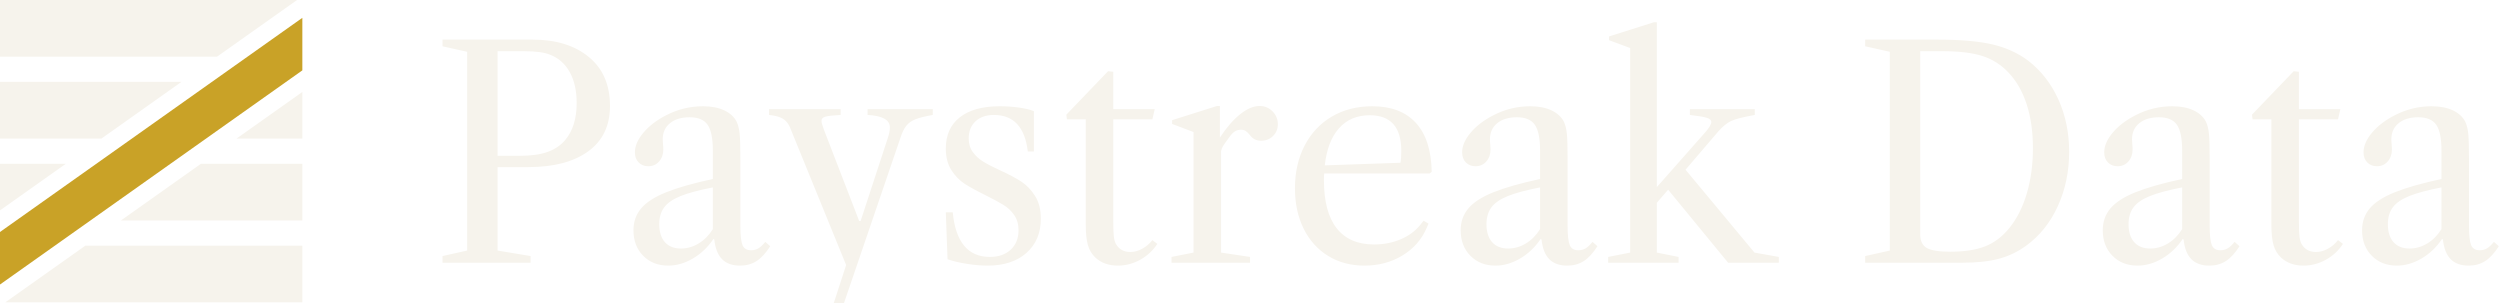
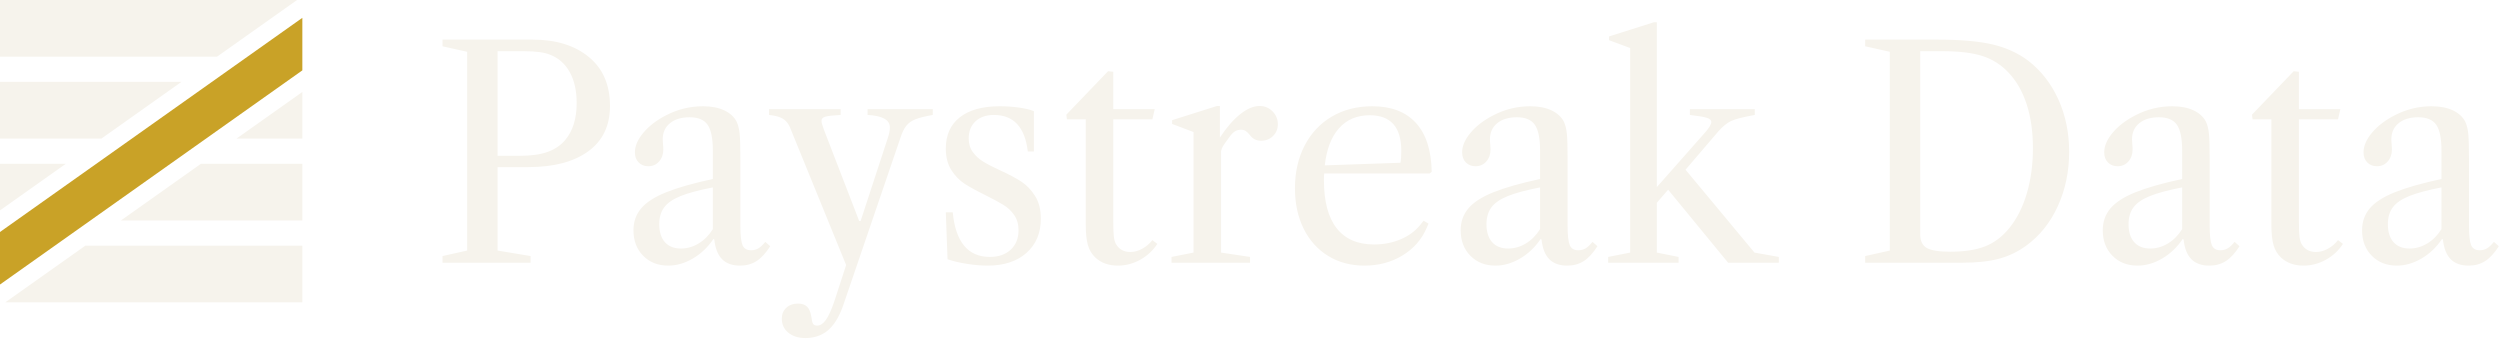
- <svg xmlns="http://www.w3.org/2000/svg" viewBox="0 0 396.9 48" width="396.9" height="48" role="img" aria-label="Paystreak Data">
+ <svg xmlns="http://www.w3.org/2000/svg" viewBox="0 0 396.9 53.67" width="396.9" height="53.67" role="img" aria-label="Paystreak Data">
  <g>
    <path fill="#F6F3EC" d="M0 0L47.16 0L34.45 9L0 9ZM48 14.6L48 22L37.55 22ZM0 13L28.8 13L16.1 22L0 22ZM31.9 26L48 26L48 35L19.2 35ZM0 26L10.45 26L0 33.4ZM13.55 39L48 39L48 48L0.84 48Z" />
    <path fill="#C9A227" d="M48 2.83L48 11.17L0 45.17L0 36.83Z" />
  </g>
  <path fill="#F6F3EC" transform="translate(68 41.71)" d="M16.56 -35.42Q22.126 -35.42 25.484 -32.66Q28.842 -29.9 28.842 -24.886Q28.842 -20.194 25.392 -17.687Q21.942 -15.18 15.87 -15.18H10.994V-1.932L16.238 -1.058V0.0H2.254V-1.058L6.164 -1.932V-33.488L2.254 -34.362V-35.42ZM14.444 -16.974Q17.25 -16.974 18.952 -17.595Q20.654 -18.216 21.712 -19.458Q23.552 -21.62 23.552 -25.346Q23.552 -28.29 22.448 -30.268Q21.344 -32.246 19.32 -33.028Q17.986 -33.58 15.226 -33.58H10.994V-16.974ZM32.568 -5.152Q32.568 -7.176 33.787 -8.625Q35.006 -10.074 37.743 -11.178Q40.48 -12.282 45.172 -13.294V-17.802Q45.172 -20.7 44.344 -21.896Q43.516 -23.092 41.492 -23.092Q39.514 -23.092 38.364 -22.149Q37.214 -21.206 37.214 -19.596Q37.214 -19.182 37.26 -18.791Q37.306 -18.4 37.306 -17.986Q37.306 -16.836 36.639 -16.077Q35.972 -15.318 34.914 -15.318Q33.994 -15.318 33.396 -15.916Q32.798 -16.514 32.798 -17.526Q32.798 -19.044 34.155 -20.654Q35.512 -22.264 37.766 -23.414Q40.526 -24.84 43.608 -24.84Q45.586 -24.84 46.966 -24.196Q48.346 -23.552 48.944 -22.402Q49.312 -21.62 49.427 -20.47Q49.542 -19.32 49.542 -16.376V-5.842Q49.542 -3.588 49.887 -2.783Q50.232 -1.978 51.244 -1.978Q51.888 -1.978 52.394 -2.277Q52.9 -2.576 53.498 -3.312L54.28 -2.622Q53.222 -0.966 52.095 -0.253Q50.968 0.46 49.496 0.46Q47.656 0.46 46.644 -0.552Q45.632 -1.564 45.402 -3.68L45.264 -3.772Q43.93 -1.794 41.998 -0.667Q40.066 0.46 38.088 0.46Q35.65 0.46 34.109 -1.104Q32.568 -2.668 32.568 -5.152ZM45.172 -5.336V-11.96Q41.86 -11.316 40.043 -10.58Q38.226 -9.844 37.444 -8.786Q36.662 -7.728 36.662 -6.118Q36.662 -4.278 37.559 -3.266Q38.456 -2.254 40.112 -2.254Q41.584 -2.254 42.918 -3.059Q44.252 -3.864 45.172 -5.336ZM72.956 -19.826Q73.278 -20.746 73.278 -21.482Q73.278 -23.276 69.736 -23.46V-24.38H80.086V-23.46Q78.246 -23.138 77.326 -22.77Q76.406 -22.402 75.877 -21.735Q75.348 -21.068 74.934 -19.78L65.964 6.486Q65.09 9.108 63.802 10.396Q63.112 11.132 62.1 11.546Q61.088 11.96 59.892 11.96Q58.19 11.96 57.155 11.109Q56.12 10.258 56.12 8.878Q56.12 7.82 56.833 7.153Q57.546 6.486 58.696 6.486Q59.616 6.486 60.122 6.969Q60.628 7.452 60.812 8.602Q60.904 9.43 61.088 9.706Q61.272 9.982 61.732 9.982Q62.468 9.982 63.112 9.085Q63.756 8.188 64.446 6.164L66.332 0.368L57.362 -21.62Q56.948 -22.494 56.212 -22.908Q55.476 -23.322 54.096 -23.46V-24.38H65.458V-23.46Q63.618 -23.368 63.02 -23.184Q62.422 -23.0 62.422 -22.54Q62.422 -22.126 62.79 -21.16L68.402 -6.624H68.632ZM96.14 -24.058V-17.664H95.174Q94.484 -23.46 89.792 -23.46Q87.952 -23.46 86.871 -22.448Q85.79 -21.436 85.79 -19.734Q85.79 -18.446 86.457 -17.549Q87.124 -16.652 88.09 -16.054Q89.056 -15.456 90.758 -14.674Q92.874 -13.708 94.139 -12.88Q95.404 -12.052 96.324 -10.603Q97.244 -9.154 97.244 -6.992Q97.244 -3.588 94.967 -1.564Q92.69 0.46 88.78 0.46Q87.308 0.46 85.537 0.184Q83.766 -0.092 82.432 -0.552L82.156 -8.004H83.26Q83.582 -4.508 85.054 -2.714Q86.526 -0.92 89.148 -0.92Q91.218 -0.92 92.46 -2.07Q93.702 -3.22 93.702 -5.152Q93.702 -6.578 93.012 -7.567Q92.322 -8.556 91.31 -9.177Q90.298 -9.798 88.458 -10.718Q86.388 -11.73 85.146 -12.535Q83.904 -13.34 83.03 -14.72Q82.156 -16.1 82.156 -18.124Q82.156 -21.344 84.387 -23.092Q86.618 -24.84 90.712 -24.84Q92.276 -24.84 93.771 -24.633Q95.266 -24.426 96.14 -24.058ZM105.892 -0.828Q105.064 -1.61 104.719 -2.783Q104.374 -3.956 104.374 -6.072V-22.77H101.384L101.292 -23.506L107.916 -30.406L108.744 -30.314V-24.38H115.322L114.954 -22.77H108.744V-6.486Q108.744 -4.83 108.836 -4.117Q108.928 -3.404 109.158 -2.99Q109.894 -1.702 111.458 -1.702Q112.378 -1.702 113.321 -2.208Q114.264 -2.714 114.954 -3.588L115.736 -2.99Q114.678 -1.38 112.999 -0.46Q111.32 0.46 109.48 0.46Q107.272 0.46 105.892 -0.828ZM134.872 -21.988Q134.872 -20.884 134.113 -20.125Q133.354 -19.366 132.204 -19.366Q131.1 -19.366 130.456 -20.24Q130.042 -20.746 129.743 -20.93Q129.444 -21.114 129.03 -21.114Q128.478 -21.114 128.064 -20.861Q127.65 -20.608 127.19 -19.964Q126.408 -18.906 126.178 -18.538Q125.948 -18.17 125.856 -17.71V-1.61L130.456 -0.92V0.0H117.99V-0.92L121.486 -1.61V-20.746L118.082 -22.034V-22.632L125.212 -24.886H125.672V-19.872Q127.282 -22.31 128.915 -23.598Q130.548 -24.886 131.974 -24.886Q133.17 -24.886 134.021 -24.035Q134.872 -23.184 134.872 -21.988ZM142.232 -14.168Q142.186 -13.846 142.186 -13.11Q142.186 -8.05 144.21 -5.474Q146.234 -2.898 150.144 -2.898Q152.398 -2.898 154.33 -3.703Q156.262 -4.508 157.458 -5.98L158.01 -6.67L158.792 -6.21L158.516 -5.566Q157.32 -2.76 154.652 -1.15Q151.984 0.46 148.626 0.46Q145.36 0.46 142.853 -1.081Q140.346 -2.622 138.966 -5.405Q137.586 -8.188 137.586 -11.822Q137.586 -15.64 139.127 -18.607Q140.668 -21.574 143.451 -23.207Q146.234 -24.84 149.868 -24.84Q154.376 -24.84 156.791 -22.195Q159.206 -19.55 159.298 -14.444L158.976 -14.168ZM142.324 -15.456 154.33 -15.87Q154.468 -16.422 154.468 -17.756Q154.468 -23.414 149.454 -23.414Q146.418 -23.414 144.578 -21.344Q142.738 -19.274 142.324 -15.456ZM163.898 -5.152Q163.898 -7.176 165.117 -8.625Q166.336 -10.074 169.073 -11.178Q171.81 -12.282 176.502 -13.294V-17.802Q176.502 -20.7 175.674 -21.896Q174.846 -23.092 172.822 -23.092Q170.844 -23.092 169.694 -22.149Q168.544 -21.206 168.544 -19.596Q168.544 -19.182 168.59 -18.791Q168.636 -18.4 168.636 -17.986Q168.636 -16.836 167.969 -16.077Q167.302 -15.318 166.244 -15.318Q165.324 -15.318 164.726 -15.916Q164.128 -16.514 164.128 -17.526Q164.128 -19.044 165.485 -20.654Q166.842 -22.264 169.096 -23.414Q171.856 -24.84 174.938 -24.84Q176.916 -24.84 178.296 -24.196Q179.676 -23.552 180.274 -22.402Q180.642 -21.62 180.757 -20.47Q180.872 -19.32 180.872 -16.376V-5.842Q180.872 -3.588 181.217 -2.783Q181.562 -1.978 182.574 -1.978Q183.218 -1.978 183.724 -2.277Q184.23 -2.576 184.828 -3.312L185.61 -2.622Q184.552 -0.966 183.425 -0.253Q182.298 0.46 180.826 0.46Q178.986 0.46 177.974 -0.552Q176.962 -1.564 176.732 -3.68L176.594 -3.772Q175.26 -1.794 173.328 -0.667Q171.396 0.46 169.418 0.46Q166.98 0.46 165.439 -1.104Q163.898 -2.668 163.898 -5.152ZM176.502 -5.336V-11.96Q173.19 -11.316 171.373 -10.58Q169.556 -9.844 168.774 -8.786Q167.992 -7.728 167.992 -6.118Q167.992 -4.278 168.889 -3.266Q169.786 -2.254 171.442 -2.254Q172.914 -2.254 174.248 -3.059Q175.582 -3.864 176.502 -5.336ZM214.406 -0.92V0.0H206.356L196.834 -11.592L195.04 -9.522V-1.61L198.49 -0.92V0.0H187.312V-0.92L190.808 -1.61V-34.086L187.45 -35.328V-35.926L194.58 -38.18H195.04V-12.006L202.722 -20.7Q203.688 -21.804 203.688 -22.356Q203.688 -22.77 202.998 -23.0Q202.308 -23.23 200.284 -23.46V-24.38H210.588V-23.46Q207.782 -22.954 206.816 -22.494Q205.85 -22.034 204.792 -20.838L199.594 -14.766L210.542 -1.61ZM228.114 -1.058 232.024 -1.932V-33.488L228.114 -34.362V-35.42H239.568Q245.042 -35.42 248.308 -34.661Q251.574 -33.902 254.012 -32.062Q257.094 -29.67 258.796 -25.898Q260.498 -22.126 260.498 -17.618Q260.498 -12.926 258.704 -8.993Q256.91 -5.06 253.69 -2.714Q251.666 -1.242 249.32 -0.621Q246.974 0.0 243.524 0.0H228.114ZM250.976 -5.474Q252.816 -7.728 253.782 -11.017Q254.748 -14.306 254.748 -18.17Q254.748 -22.08 253.759 -25.139Q252.77 -28.198 250.838 -30.222Q249.09 -32.062 246.721 -32.821Q244.352 -33.58 240.488 -33.58H236.854V-4.508Q236.854 -2.944 237.889 -2.346Q238.924 -1.748 241.638 -1.748Q244.996 -1.748 247.158 -2.599Q249.32 -3.45 250.976 -5.474ZM265.834 -5.152Q265.834 -7.176 267.053 -8.625Q268.272 -10.074 271.009 -11.178Q273.746 -12.282 278.438 -13.294V-17.802Q278.438 -20.7 277.61 -21.896Q276.782 -23.092 274.758 -23.092Q272.78 -23.092 271.63 -22.149Q270.48 -21.206 270.48 -19.596Q270.48 -19.182 270.526 -18.791Q270.572 -18.4 270.572 -17.986Q270.572 -16.836 269.905 -16.077Q269.238 -15.318 268.18 -15.318Q267.26 -15.318 266.662 -15.916Q266.064 -16.514 266.064 -17.526Q266.064 -19.044 267.421 -20.654Q268.778 -22.264 271.032 -23.414Q273.792 -24.84 276.874 -24.84Q278.852 -24.84 280.232 -24.196Q281.612 -23.552 282.21 -22.402Q282.578 -21.62 282.693 -20.47Q282.808 -19.32 282.808 -16.376V-5.842Q282.808 -3.588 283.153 -2.783Q283.498 -1.978 284.51 -1.978Q285.154 -1.978 285.66 -2.277Q286.166 -2.576 286.764 -3.312L287.546 -2.622Q286.488 -0.966 285.361 -0.253Q284.234 0.46 282.762 0.46Q280.922 0.46 279.91 -0.552Q278.898 -1.564 278.668 -3.68L278.53 -3.772Q277.196 -1.794 275.264 -0.667Q273.332 0.46 271.354 0.46Q268.916 0.46 267.375 -1.104Q265.834 -2.668 265.834 -5.152ZM278.438 -5.336V-11.96Q275.126 -11.316 273.309 -10.58Q271.492 -9.844 270.71 -8.786Q269.928 -7.728 269.928 -6.118Q269.928 -4.278 270.825 -3.266Q271.722 -2.254 273.378 -2.254Q274.85 -2.254 276.184 -3.059Q277.518 -3.864 278.438 -5.336ZM294.124 -0.828Q293.296 -1.61 292.951 -2.783Q292.606 -3.956 292.606 -6.072V-22.77H289.616L289.524 -23.506L296.148 -30.406L296.976 -30.314V-24.38H303.554L303.186 -22.77H296.976V-6.486Q296.976 -4.83 297.068 -4.117Q297.16 -3.404 297.39 -2.99Q298.126 -1.702 299.69 -1.702Q300.61 -1.702 301.553 -2.208Q302.496 -2.714 303.186 -3.588L303.968 -2.99Q302.91 -1.38 301.231 -0.46Q299.552 0.46 297.712 0.46Q295.504 0.46 294.124 -0.828ZM307.004 -5.152Q307.004 -7.176 308.223 -8.625Q309.442 -10.074 312.179 -11.178Q314.916 -12.282 319.608 -13.294V-17.802Q319.608 -20.7 318.78 -21.896Q317.952 -23.092 315.928 -23.092Q313.95 -23.092 312.8 -22.149Q311.65 -21.206 311.65 -19.596Q311.65 -19.182 311.696 -18.791Q311.742 -18.4 311.742 -17.986Q311.742 -16.836 311.075 -16.077Q310.408 -15.318 309.35 -15.318Q308.43 -15.318 307.832 -15.916Q307.234 -16.514 307.234 -17.526Q307.234 -19.044 308.591 -20.654Q309.948 -22.264 312.202 -23.414Q314.962 -24.84 318.044 -24.84Q320.022 -24.84 321.402 -24.196Q322.782 -23.552 323.38 -22.402Q323.748 -21.62 323.863 -20.47Q323.978 -19.32 323.978 -16.376V-5.842Q323.978 -3.588 324.323 -2.783Q324.668 -1.978 325.68 -1.978Q326.324 -1.978 326.83 -2.277Q327.336 -2.576 327.934 -3.312L328.716 -2.622Q327.658 -0.966 326.531 -0.253Q325.404 0.46 323.932 0.46Q322.092 0.46 321.08 -0.552Q320.068 -1.564 319.838 -3.68L319.7 -3.772Q318.366 -1.794 316.434 -0.667Q314.502 0.46 312.524 0.46Q310.086 0.46 308.545 -1.104Q307.004 -2.668 307.004 -5.152ZM319.608 -5.336V-11.96Q316.296 -11.316 314.479 -10.58Q312.662 -9.844 311.88 -8.786Q311.098 -7.728 311.098 -6.118Q311.098 -4.278 311.995 -3.266Q312.892 -2.254 314.548 -2.254Q316.02 -2.254 317.354 -3.059Q318.688 -3.864 319.608 -5.336Z" />
</svg>
